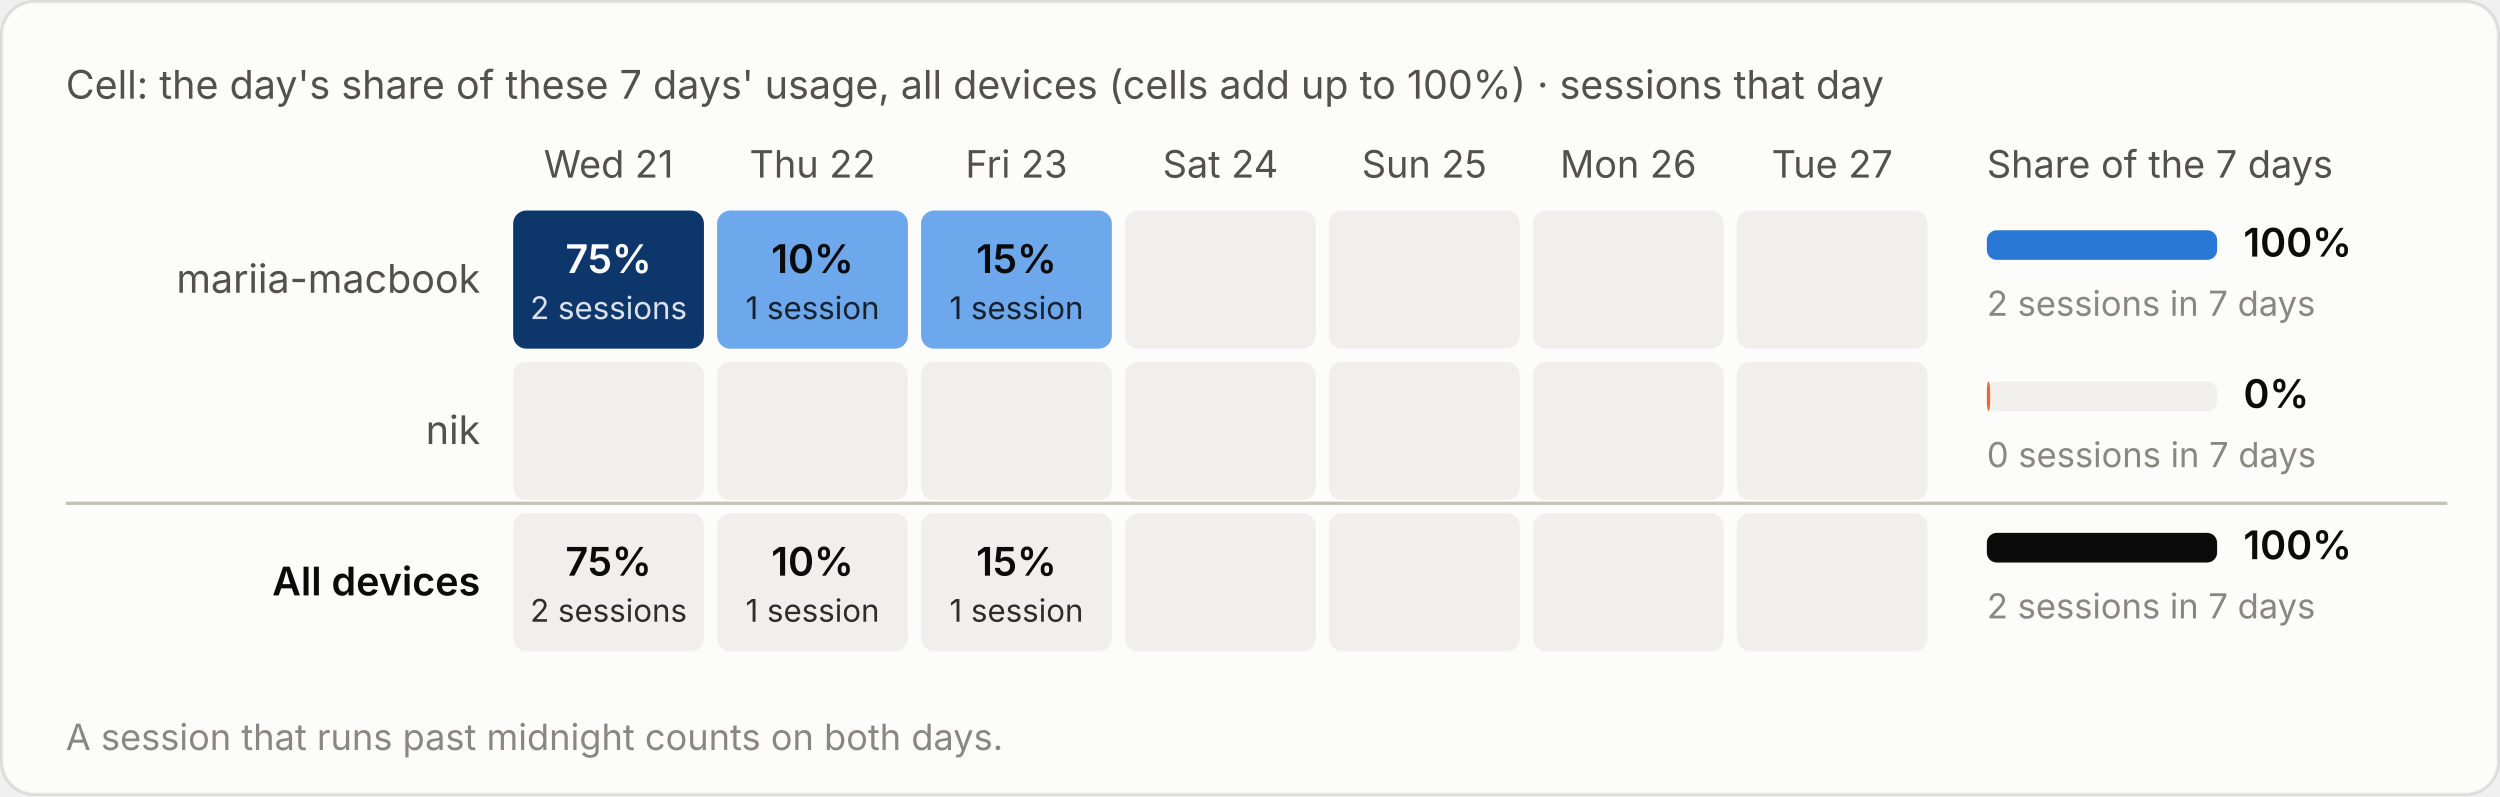
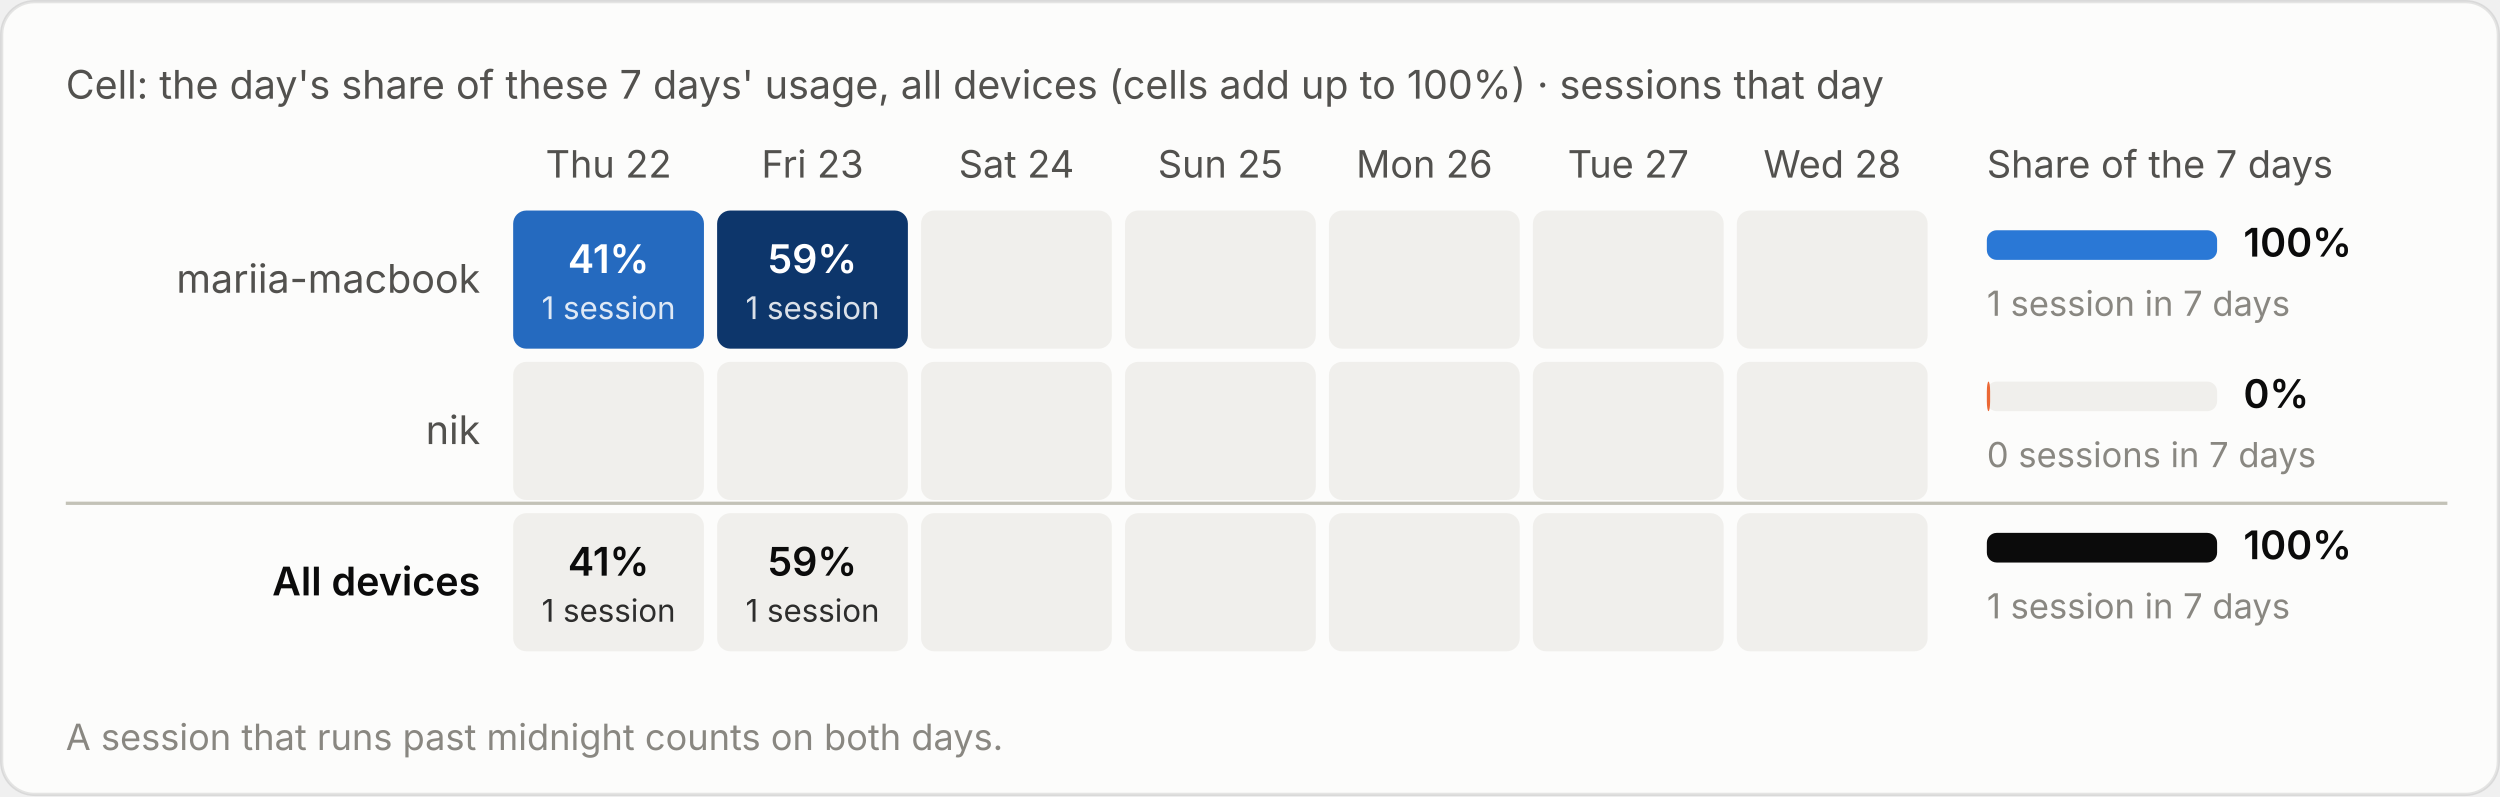
<svg xmlns="http://www.w3.org/2000/svg" viewBox="0 0 760 242" width="760" height="242" role="img" aria-label="Cell: the day's share of these 7 days' usage, all devices (cells add up to 100%) · sessions that day">
  <style>text{font-family:system-ui,-apple-system,"Segoe UI",sans-serif;font-variant-numeric:tabular-nums}.bg{fill:#fcfcfb;stroke:rgba(11,11,11,.10)}.tp{fill:#0b0b0b}.ts{fill:#52514e}.tm{fill:#898781}.grid{stroke:#e1e0d9;stroke-width:1}.base{stroke:#c3c2b7;stroke-width:1}.so{fill:#b5b3ad}.lo{stroke:#b5b3ad}.qe{fill:#f0efec}.ring{stroke:#fcfcfb}.area{fill-opacity:.1}.s0{fill:#2a78d6}.l0{stroke:#2a78d6}.s1{fill:#eb6834}.l1{stroke:#eb6834}.s2{fill:#1baf7a}.l2{stroke:#1baf7a}.s3{fill:#eda100}.l3{stroke:#eda100}.s4{fill:#e87ba4}.l4{stroke:#e87ba4}.s5{fill:#008300}.l5{stroke:#008300}.s6{fill:#4a3aa7}.l6{stroke:#4a3aa7}.s7{fill:#e34948}.l7{stroke:#e34948}.q0{fill:#cde2fb}.q1{fill:#9ec5f4}.q2{fill:#6da7ec}.q3{fill:#3987e5}.q4{fill:#256abf}.q5{fill:#184f95}.q6{fill:#0d366b}.r0{fill:#f8d4d4}.r1{fill:#ec8f8f}.r2{fill:#c42f2f}.a0{fill:#fbe3e3}.a1{fill:#f5b8b8}.a2{fill:#ec8f8f}.a3{fill:#d65252}.a4{fill:#a82525}.tq0{fill:#0b0b0b}.tq1{fill:#0b0b0b}.tq2{fill:#0b0b0b}.tq3{fill:#ffffff}.tq4{fill:#ffffff}.tq5{fill:#ffffff}.tq6{fill:#ffffff}.tr0{fill:#0b0b0b}.tr1{fill:#0b0b0b}.tr2{fill:#ffffff}.ta0{fill:#0b0b0b}.ta1{fill:#0b0b0b}.ta2{fill:#0b0b0b}.ta3{fill:#ffffff}.ta4{fill:#ffffff}.tw{fill:#ffffff}@media (prefers-color-scheme:dark){.bg{fill:#1a1a19;stroke:rgba(255,255,255,.10)}.tp{fill:#fff}.ts{fill:#c3c2b7}.tm{fill:#898781}.grid{stroke:#2c2c2a}.base{stroke:#383835}.so{fill:#5c5b57}.lo{stroke:#5c5b57}.qe{fill:#262624}.ring{stroke:#1a1a19}.s0{fill:#3987e5}.l0{stroke:#3987e5}.s1{fill:#d95926}.l1{stroke:#d95926}.s2{fill:#199e70}.l2{stroke:#199e70}.s3{fill:#c98500}.l3{stroke:#c98500}.s4{fill:#d55181}.l4{stroke:#d55181}.s5{fill:#008300}.l5{stroke:#008300}.s6{fill:#9085e9}.l6{stroke:#9085e9}.s7{fill:#e66767}.l7{stroke:#e66767}.q0{fill:#16263a}.q1{fill:#123a66}.q2{fill:#184f95}.q3{fill:#256abf}.q4{fill:#3987e5}.q5{fill:#6da7ec}.q6{fill:#b7d3f6}.r0{fill:#4a2023}.r1{fill:#8c2c2f}.r2{fill:#e25555}.a0{fill:#3a1a1c}.a1{fill:#5e2427}.a2{fill:#8c2c2f}.a3{fill:#c43c3f}.a4{fill:#f07070}.tq0{fill:#ffffff}.tq1{fill:#ffffff}.tq2{fill:#ffffff}.tq3{fill:#ffffff}.tq4{fill:#ffffff}.tq5{fill:#0b0b0b}.tq6{fill:#0b0b0b}.tr0{fill:#ffffff}.tr1{fill:#ffffff}.tr2{fill:#ffffff}.ta0{fill:#ffffff}.ta1{fill:#ffffff}.ta2{fill:#ffffff}.ta3{fill:#ffffff}.ta4{fill:#0b0b0b}.tw{fill:#ffffff}}</style>
  <rect class="bg" x=".5" y=".5" width="759" height="241" rx="10" />
  <text class="ts" x="20" y="30" font-size="12">Cell: the day's share of these 7 days' usage, all devices (cells add up to 100%) · sessions that day</text>
  <g transform="translate(0,-20)">
-     <text class="ts" x="185.0" y="74" font-size="11.5" text-anchor="middle">Wed 21</text>
-     <text class="ts" x="247.0" y="74" font-size="11.5" text-anchor="middle">Thu 22</text>
-     <text class="ts" x="309.0" y="74" font-size="11.5" text-anchor="middle">Fri 23</text>
-     <text class="ts" x="371.0" y="74" font-size="11.5" text-anchor="middle">Sat 24</text>
-     <text class="ts" x="433.0" y="74" font-size="11.5" text-anchor="middle">Sun 25</text>
-     <text class="ts" x="495.0" y="74" font-size="11.5" text-anchor="middle">Mon 26</text>
-     <text class="ts" x="557.0" y="74" font-size="11.5" text-anchor="middle">Tue 27</text>
+     <text class="ts" x="185.0" y="74" font-size="11.5" text-anchor="middle">Thu 22</text>
+     <text class="ts" x="247.0" y="74" font-size="11.5" text-anchor="middle">Fri 23</text>
+     <text class="ts" x="309.0" y="74" font-size="11.5" text-anchor="middle">Sat 24</text>
+     <text class="ts" x="371.0" y="74" font-size="11.5" text-anchor="middle">Sun 25</text>
+     <text class="ts" x="433.0" y="74" font-size="11.5" text-anchor="middle">Mon 26</text>
+     <text class="ts" x="495.0" y="74" font-size="11.5" text-anchor="middle">Tue 27</text>
+     <text class="ts" x="557.0" y="74" font-size="11.5" text-anchor="middle">Wed 28</text>
    <text class="ts" x="604" y="74" font-size="11.5">Share of the 7 days</text>
    <text class="ts" x="146" y="109.0" font-size="12" text-anchor="end">mariia-macbook</text>
-     <rect class="q6" x="156.0" y="84" width="58" height="42" rx="4" />
-     <text class="tq6" x="185.0" y="103.0" font-size="12" font-weight="600" text-anchor="middle">75%</text>
-     <text class="tq6" x="185.0" y="117.0" font-size="9.5" text-anchor="middle" opacity=".85">2 sessions</text>
-     <rect class="q2" x="218.0" y="84" width="58" height="42" rx="4" />
-     <text class="tq2" x="247.0" y="103.0" font-size="12" font-weight="600" text-anchor="middle">10%</text>
-     <text class="tq2" x="247.0" y="117.0" font-size="9.5" text-anchor="middle" opacity=".85">1 session</text>
-     <rect class="q2" x="280.0" y="84" width="58" height="42" rx="4" />
-     <text class="tq2" x="309.0" y="103.0" font-size="12" font-weight="600" text-anchor="middle">15%</text>
-     <text class="tq2" x="309.0" y="117.0" font-size="9.5" text-anchor="middle" opacity=".85">1 session</text>
+     <rect class="q4" x="156.0" y="84" width="58" height="42" rx="4" />
+     <text class="tq4" x="185.0" y="103.0" font-size="12" font-weight="600" text-anchor="middle">41%</text>
+     <text class="tq4" x="185.0" y="117.0" font-size="9.5" text-anchor="middle" opacity=".85">1 session</text>
+     <rect class="q6" x="218.0" y="84" width="58" height="42" rx="4" />
+     <text class="tq6" x="247.0" y="103.0" font-size="12" font-weight="600" text-anchor="middle">59%</text>
+     <text class="tq6" x="247.0" y="117.0" font-size="9.5" text-anchor="middle" opacity=".85">1 session</text>
+     <rect class="qe" x="280.0" y="84" width="58" height="42" rx="4" />
    <rect class="qe" x="342.0" y="84" width="58" height="42" rx="4" />
    <rect class="qe" x="404.0" y="84" width="58" height="42" rx="4" />
    <rect class="qe" x="466.0" y="84" width="58" height="42" rx="4" />
    <rect class="qe" x="528.0" y="84" width="58" height="42" rx="4" />
    <rect class="qe" x="604" y="90.0" width="70" height="9" rx="3" />
    <rect class="s0" x="604" y="90.0" width="70.0" height="9" rx="3" />
    <text class="tp" x="682" y="98.0" font-size="12" font-weight="600">100%</text>
-     <text class="tm" x="604" y="116.0" font-size="10.5">2 sessions in 7 days</text>
+     <text class="tm" x="604" y="116.0" font-size="10.5">1 session in 7 days</text>
    <text class="ts" x="146" y="155.0" font-size="12" text-anchor="end">nik</text>
    <rect class="qe" x="156.0" y="130" width="58" height="42" rx="4" />
    <rect class="qe" x="218.0" y="130" width="58" height="42" rx="4" />
    <rect class="qe" x="280.0" y="130" width="58" height="42" rx="4" />
    <rect class="qe" x="342.0" y="130" width="58" height="42" rx="4" />
    <rect class="qe" x="404.0" y="130" width="58" height="42" rx="4" />
    <rect class="qe" x="466.0" y="130" width="58" height="42" rx="4" />
    <rect class="qe" x="528.0" y="130" width="58" height="42" rx="4" />
    <rect class="qe" x="604" y="136.0" width="70" height="9" rx="3" />
    <rect class="s1" x="604" y="136.0" width="1.0" height="9" rx="3" />
    <text class="tp" x="682" y="144.0" font-size="12" font-weight="600">0%</text>
    <text class="tm" x="604" y="162.0" font-size="10.5">0 sessions in 7 days</text>
    <line class="base" x1="20" x2="744" y1="173" y2="173" />
    <text class="tp" x="146" y="201.0" font-size="12" text-anchor="end" font-weight="600">All devices</text>
    <rect class="qe" x="156.0" y="176" width="58" height="42" rx="4" />
-     <text class="tp" x="185.0" y="195.0" font-size="12" font-weight="600" text-anchor="middle">75%</text>
-     <text class="tp" x="185.0" y="209.0" font-size="9.5" text-anchor="middle" opacity=".85">2 sessions</text>
+     <text class="tp" x="185.0" y="195.0" font-size="12" font-weight="600" text-anchor="middle">41%</text>
+     <text class="tp" x="185.0" y="209.0" font-size="9.5" text-anchor="middle" opacity=".85">1 session</text>
    <rect class="qe" x="218.0" y="176" width="58" height="42" rx="4" />
-     <text class="tp" x="247.0" y="195.0" font-size="12" font-weight="600" text-anchor="middle">10%</text>
+     <text class="tp" x="247.0" y="195.0" font-size="12" font-weight="600" text-anchor="middle">59%</text>
    <text class="tp" x="247.0" y="209.0" font-size="9.5" text-anchor="middle" opacity=".85">1 session</text>
    <rect class="qe" x="280.0" y="176" width="58" height="42" rx="4" />
-     <text class="tp" x="309.0" y="195.0" font-size="12" font-weight="600" text-anchor="middle">15%</text>
-     <text class="tp" x="309.0" y="209.0" font-size="9.5" text-anchor="middle" opacity=".85">1 session</text>
    <rect class="qe" x="342.0" y="176" width="58" height="42" rx="4" />
    <rect class="qe" x="404.0" y="176" width="58" height="42" rx="4" />
    <rect class="qe" x="466.0" y="176" width="58" height="42" rx="4" />
    <rect class="qe" x="528.0" y="176" width="58" height="42" rx="4" />
    <rect class="qe" x="604" y="182.0" width="70" height="9" rx="3" />
    <rect class="tp" x="604" y="182.0" width="70.0" height="9" rx="3" />
    <text class="tp" x="682" y="190.0" font-size="12" font-weight="600">100%</text>
-     <text class="tm" x="604" y="208.0" font-size="10.5">2 sessions in 7 days</text>
+     <text class="tm" x="604" y="208.0" font-size="10.5">1 session in 7 days</text>
    <text class="tm" x="20" y="248" font-size="11">A session that runs past midnight counts on both days.</text>
  </g>
</svg>
